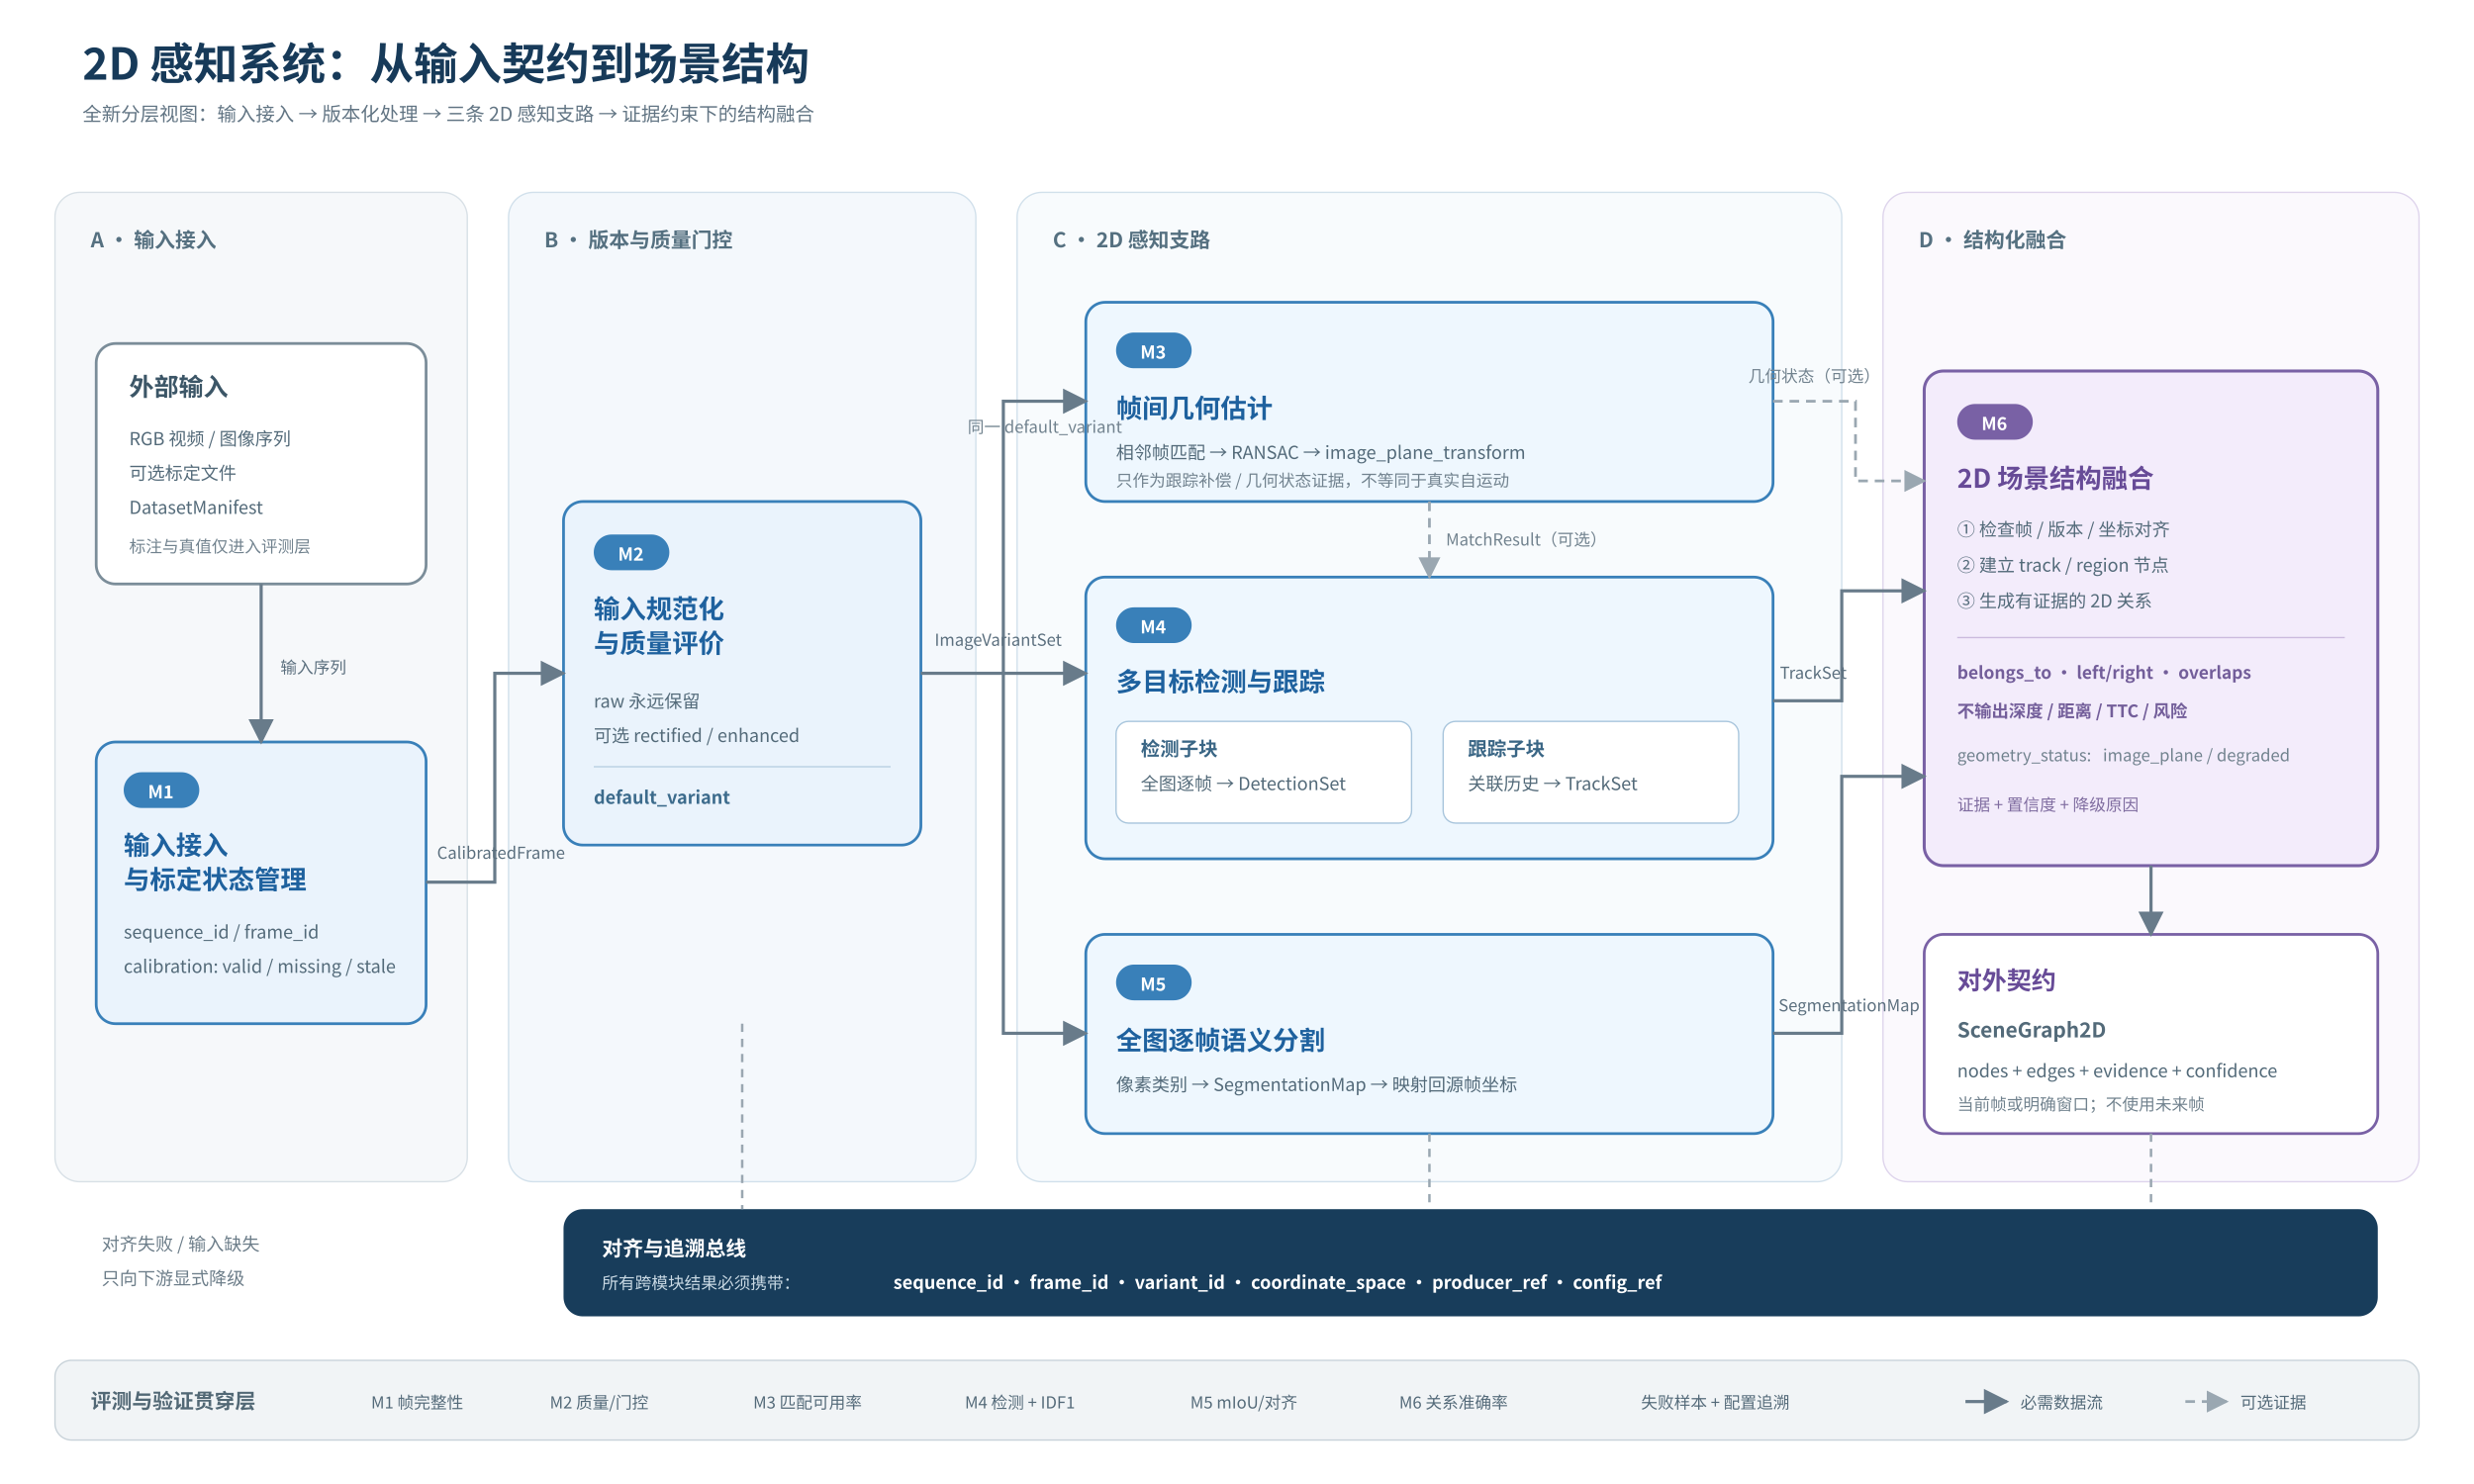
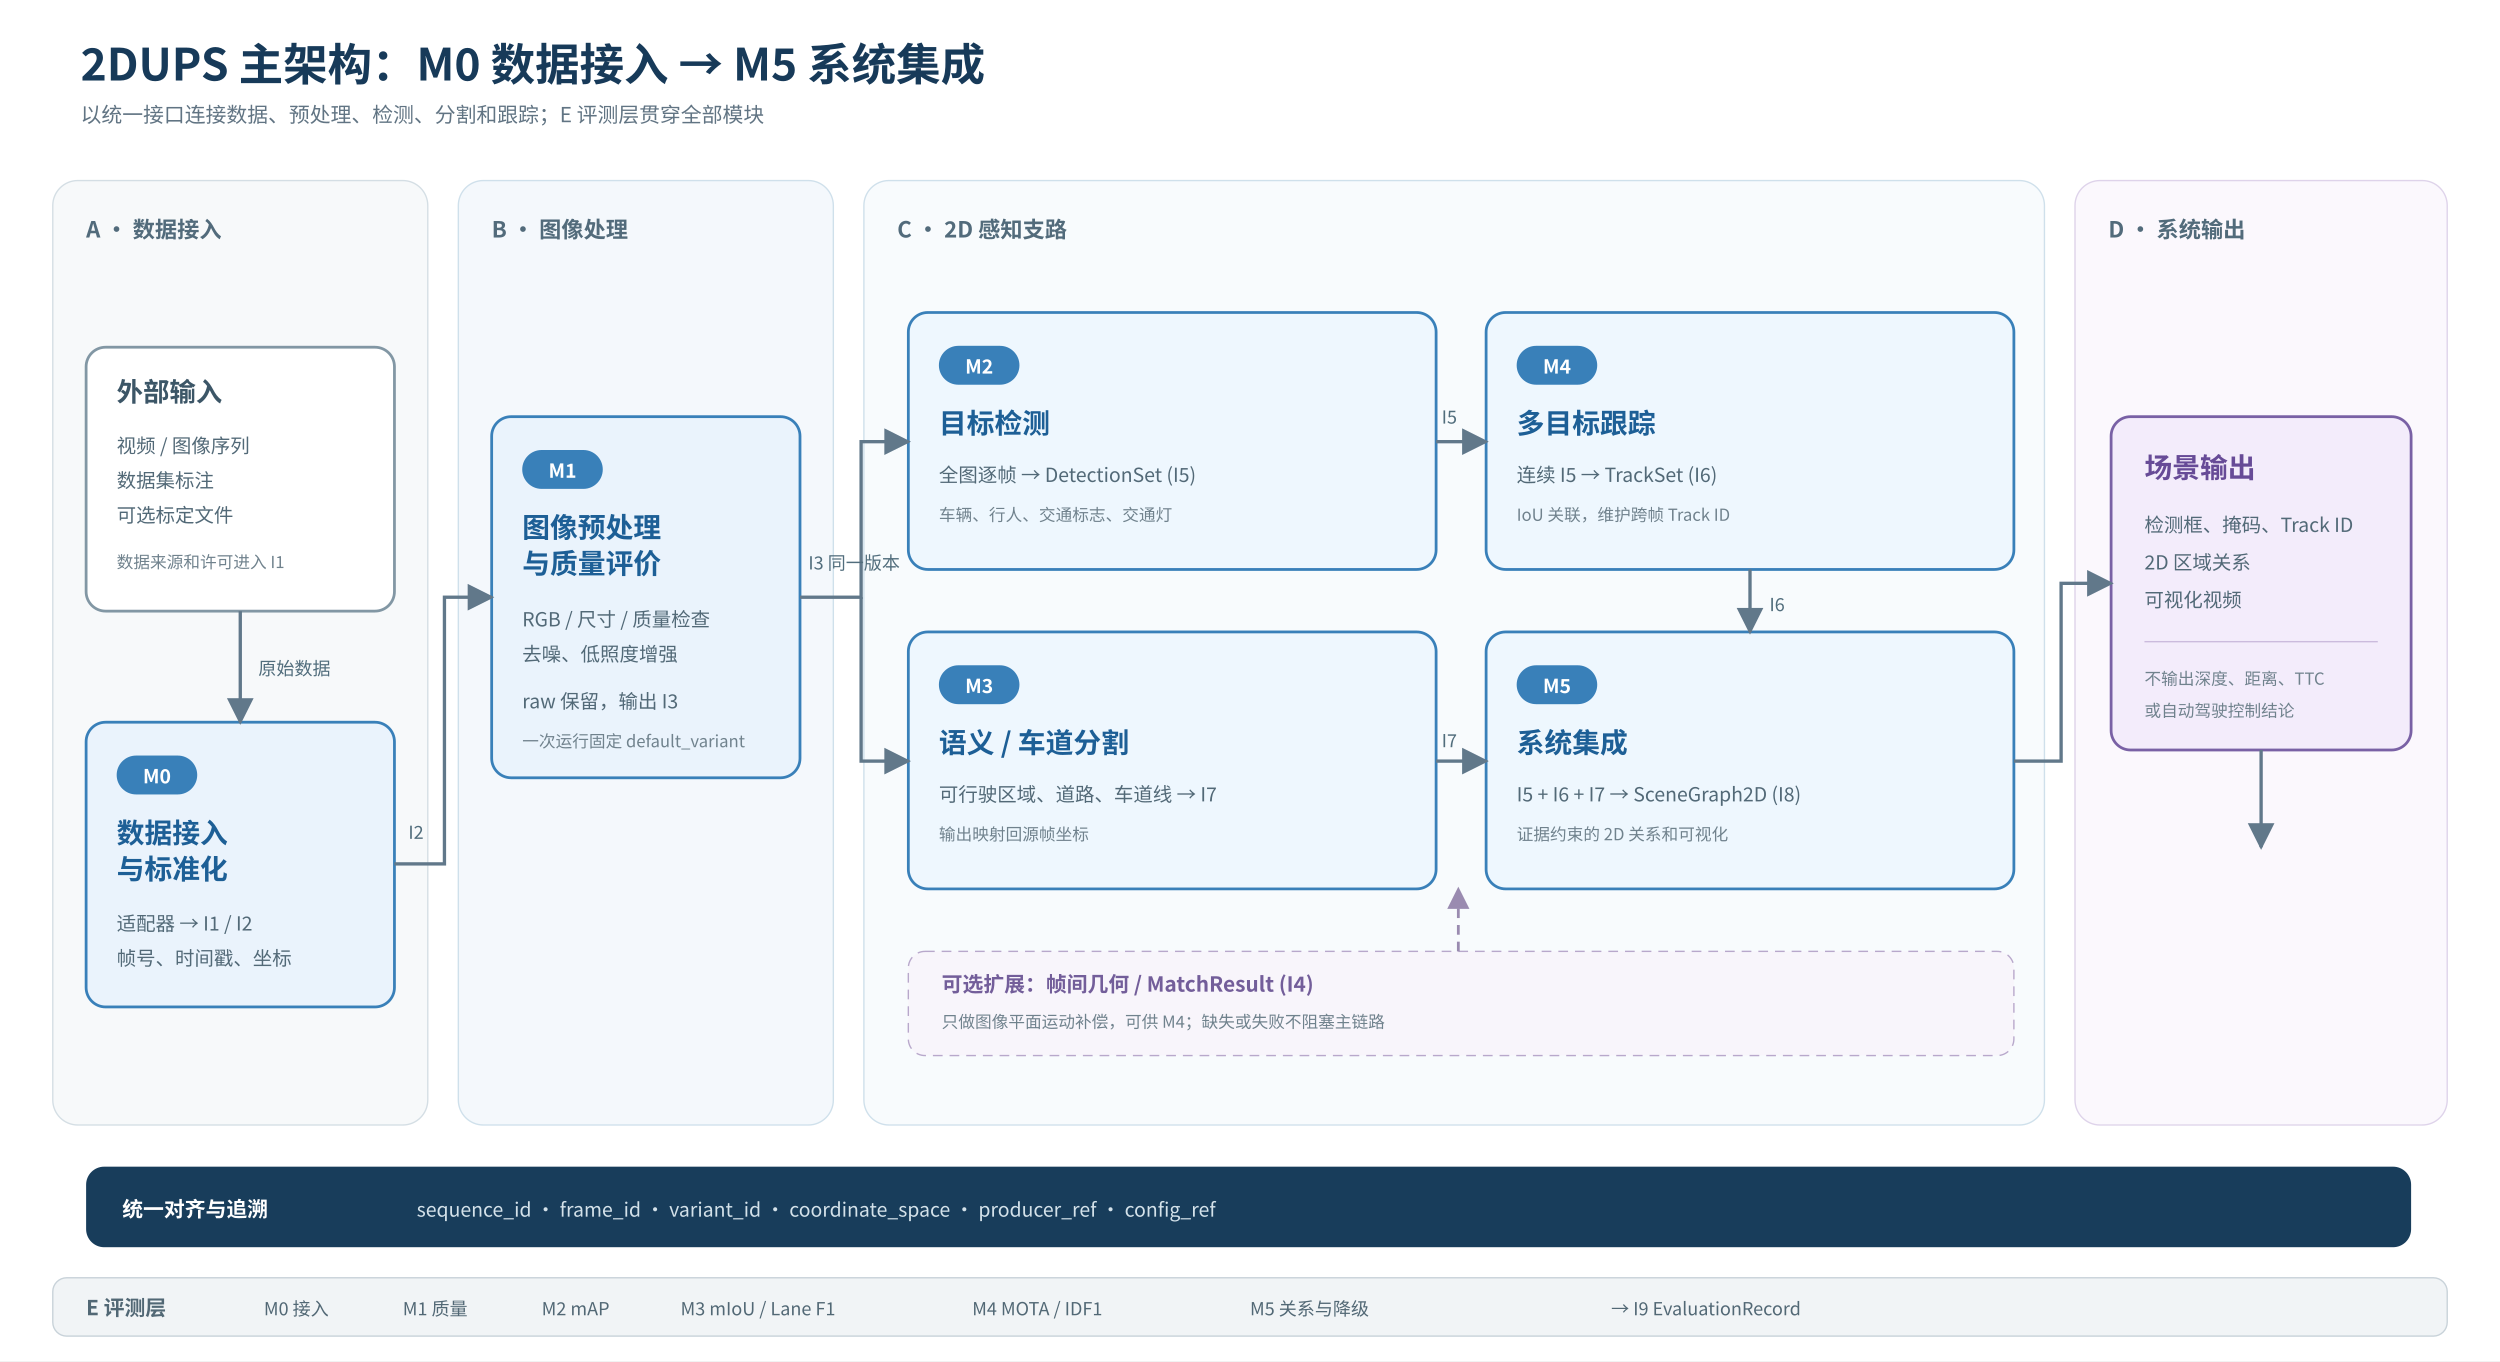
- <svg xmlns="http://www.w3.org/2000/svg" width="1800" height="1080" viewBox="0 0 1800 1080">
+ <svg xmlns="http://www.w3.org/2000/svg" width="1800" height="980" viewBox="0 0 1800 980">
  <defs>
-     <marker id="arrow" viewBox="0 0 10 10" refX="9" refY="5" markerWidth="8" markerHeight="8" orient="auto-start-reverse">
-       <path d="M 0 0 L 10 5 L 0 10 z" fill="#687B8A" />
+     <marker id="arrow" viewBox="0 0 10 10" refX="9" refY="5" markerWidth="8" markerHeight="8" orient="auto">
+       <path d="M0 0L10 5L0 10z" fill="#61788A" />
    </marker>
-     <marker id="arrowOptional" viewBox="0 0 10 10" refX="9" refY="5" markerWidth="8" markerHeight="8" orient="auto-start-reverse">
-       <path d="M 0 0 L 10 5 L 0 10 z" fill="#9AA7B1" />
+     <marker id="optional" viewBox="0 0 10 10" refX="9" refY="5" markerWidth="8" markerHeight="8" orient="auto">
+       <path d="M0 0L10 5L0 10z" fill="#9A8BB0" />
    </marker>
    <style>
    text { font-family: PingFang SC, Hiragino Sans GB, Heiti SC, Microsoft YaHei, Noto Sans CJK SC, sans-serif; }
    .title { font-size: 32px; font-weight: 700; fill: #173A59; }
-     .subtitle { font-size: 14px; fill: #617483; }
-     .stage { font-size: 15px; font-weight: 700; fill: #557080; }
-     .module-title { font-size: 19px; font-weight: 700; fill: #1E619E; }
-     .module-copy { font-size: 13px; fill: #536A79; }
-     .small-copy { font-size: 12px; fill: #71828E; }
-     .interface { font-size: 12px; fill: #5B6F7E; }
-     .tag { font-size: 13px; font-weight: 700; fill: #FFFFFF; }
-     .boundary { font-size: 12.5px; font-weight: 700; fill: #735E9A; }
-     .metric { font-size: 12px; fill: #546A79; }
+     .sub { font-size: 15px; fill: #617483; }
+     .group { font-size: 16px; font-weight: 700; fill: #526B7B; }
+     .tag { font-size: 14px; font-weight: 700; fill: #FFF; }
+     .head { font-size: 20px; font-weight: 700; fill: #1D5F96; }
+     .copy { font-size: 14px; fill: #526977; }
+     .small { font-size: 12px; fill: #70828D; }
+     .iface { font-size: 13px; fill: #516D7C; }
+     .metric { font-size: 13px; fill: #526875; }
  </style>
  </defs>
-   <rect width="1800" height="1080" fill="#FFFFFF" />
-   <text x="60" y="58" class="title">2D 感知系统：从输入契约到场景结构</text>
-   <text x="60" y="88" class="subtitle">全新分层视图：输入接入 → 版本化处理 → 三条 2D 感知支路 → 证据约束下的结构融合</text>
-   <rect x="40" y="140" width="300" height="720" rx="18" fill="#F6F8FA" stroke="#D8E0E6" />
-   <rect x="370" y="140" width="340" height="720" rx="18" fill="#F4F8FC" stroke="#D1E0EB" />
-   <rect x="740" y="140" width="600" height="720" rx="18" fill="#F8FBFD" stroke="#D1E0EB" />
-   <rect x="1370" y="140" width="390" height="720" rx="18" fill="#FBF9FD" stroke="#DED4EC" />
-   <text x="66" y="180" class="stage">A · 输入接入</text>
-   <text x="396" y="180" class="stage">B · 版本与质量门控</text>
-   <text x="766" y="180" class="stage">C · 2D 感知支路</text>
-   <text x="1396" y="180" class="stage">D · 结构化融合</text>
-   <rect x="70" y="250" width="240" height="175" rx="14" fill="#FFFFFF" stroke="#7B8D99" stroke-width="2" />
-   <text x="94" y="288" font-size="18" font-weight="700" fill="#3C5667">外部输入</text>
-   <text x="94" y="324" class="module-copy">RGB 视频 / 图像序列</text>
-   <text x="94" y="349" class="module-copy">可选标定文件</text>
-   <text x="94" y="374" class="module-copy">DatasetManifest</text>
-   <text x="94" y="402" class="small-copy">标注与真值仅进入评测层</text>
-   <rect x="70" y="540" width="240" height="205" rx="14" fill="#EAF3FC" stroke="#3980B9" stroke-width="2" />
-   <rect x="90" y="562" width="55" height="26" rx="13" fill="#3980B9" />
-   <text x="117" y="581" text-anchor="middle" class="tag">M1</text>
-   <text x="90" y="622" class="module-title">输入接入</text>
-   <text x="90" y="647" class="module-title">与标定状态管理</text>
-   <text x="90" y="683" class="module-copy">sequence_id / frame_id</text>
-   <text x="90" y="708" class="module-copy">calibration: valid / missing / stale</text>
-   <rect x="410" y="365" width="260" height="250" rx="14" fill="#EAF3FC" stroke="#3980B9" stroke-width="2" />
-   <rect x="432" y="389" width="55" height="26" rx="13" fill="#3980B9" />
-   <text x="459" y="408" text-anchor="middle" class="tag">M2</text>
-   <text x="432" y="450" class="module-title">输入规范化</text>
-   <text x="432" y="475" class="module-title">与质量评价</text>
-   <text x="432" y="515" class="module-copy">raw 永远保留</text>
-   <text x="432" y="540" class="module-copy">可选 rectified / enhanced</text>
-   <line x1="432" y1="558" x2="648" y2="558" stroke="#B7D0E3" />
-   <text x="432" y="585" font-size="13" font-weight="700" fill="#3C6B8C">default_variant</text>
-   <rect x="790" y="220" width="500" height="145" rx="14" fill="#EEF7FE" stroke="#3980B9" stroke-width="2" />
-   <rect x="812" y="242" width="55" height="26" rx="13" fill="#3980B9" />
-   <text x="839" y="261" text-anchor="middle" class="tag">M3</text>
-   <text x="812" y="304" class="module-title">帧间几何估计</text>
-   <text x="812" y="334" class="module-copy">相邻帧匹配 → RANSAC → image_plane_transform</text>
-   <text x="812" y="354" class="small-copy">只作为跟踪补偿 / 几何状态证据，不等同于真实自运动</text>
-   <rect x="790" y="420" width="500" height="205" rx="14" fill="#EEF7FE" stroke="#3980B9" stroke-width="2" />
-   <rect x="812" y="442" width="55" height="26" rx="13" fill="#3980B9" />
-   <text x="839" y="461" text-anchor="middle" class="tag">M4</text>
-   <text x="812" y="503" class="module-title">多目标检测与跟踪</text>
-   <rect x="812" y="525" width="215" height="74" rx="9" fill="#FFFFFF" stroke="#A8C5DC" />
-   <text x="830" y="550" font-size="14" font-weight="700" fill="#3A6685">检测子块</text>
-   <text x="830" y="575" class="module-copy">全图逐帧 → DetectionSet</text>
-   <rect x="1050" y="525" width="215" height="74" rx="9" fill="#FFFFFF" stroke="#A8C5DC" />
-   <text x="1068" y="550" font-size="14" font-weight="700" fill="#3A6685">跟踪子块</text>
-   <text x="1068" y="575" class="module-copy">关联历史 → TrackSet</text>
-   <rect x="790" y="680" width="500" height="145" rx="14" fill="#EEF7FE" stroke="#3980B9" stroke-width="2" />
-   <rect x="812" y="702" width="55" height="26" rx="13" fill="#3980B9" />
-   <text x="839" y="721" text-anchor="middle" class="tag">M5</text>
-   <text x="812" y="764" class="module-title">全图逐帧语义分割</text>
-   <text x="812" y="794" class="module-copy">像素类别 → SegmentationMap → 映射回源帧坐标</text>
-   <rect x="1400" y="270" width="330" height="360" rx="14" fill="#F3ECFB" stroke="#7961A5" stroke-width="2.2" />
-   <rect x="1424" y="294" width="55" height="26" rx="13" fill="#7961A5" />
-   <text x="1451" y="313" text-anchor="middle" class="tag">M6</text>
-   <text x="1424" y="355" font-size="19" font-weight="700" fill="#674B97">2D 场景结构融合</text>
-   <text x="1424" y="390" class="module-copy">① 检查帧 / 版本 / 坐标对齐</text>
-   <text x="1424" y="416" class="module-copy">② 建立 track / region 节点</text>
-   <text x="1424" y="442" class="module-copy">③ 生成有证据的 2D 关系</text>
-   <line x1="1424" y1="464" x2="1706" y2="464" stroke="#CBBBDD" />
-   <text x="1424" y="494" class="boundary">belongs_to · left/right · overlaps</text>
-   <text x="1424" y="522" class="boundary">不输出深度 / 距离 / TTC / 风险</text>
-   <text x="1424" y="554" class="small-copy">geometry_status:</text>
-   <text x="1530" y="554" class="small-copy">image_plane / degraded</text>
-   <text x="1424" y="590" font-size="12" fill="#806DA0">证据 + 置信度 + 降级原因</text>
-   <rect x="1400" y="680" width="330" height="145" rx="14" fill="#FFFFFF" stroke="#7961A5" stroke-width="2" />
-   <text x="1424" y="720" font-size="18" font-weight="700" fill="#674B97">对外契约</text>
-   <text x="1424" y="755" font-size="15" font-weight="700" fill="#536A79">SceneGraph2D</text>
-   <text x="1424" y="784" class="module-copy">nodes + edges + evidence + confidence</text>
-   <text x="1424" y="808" class="small-copy">当前帧或明确窗口；不使用未来帧</text>
-   <path d="M 190 425 L 190 540" fill="none" stroke="#687B8A" stroke-width="2.3" marker-end="url(#arrow)" />
-   <text x="204" y="490" class="interface">输入序列</text>
-   <path d="M 310 642 L 360 642 L 360 490 L 410 490" fill="none" stroke="#687B8A" stroke-width="2.3" marker-end="url(#arrow)" />
-   <text x="318" y="625" class="interface">CalibratedFrame</text>
-   <path d="M 670 490 L 730 490 L 730 292 L 790 292" fill="none" stroke="#687B8A" stroke-width="2.3" marker-end="url(#arrow)" />
-   <path d="M 730 490 L 790 490" fill="none" stroke="#687B8A" stroke-width="2.3" marker-end="url(#arrow)" />
-   <path d="M 730 490 L 730 752 L 790 752" fill="none" stroke="#687B8A" stroke-width="2.3" marker-end="url(#arrow)" />
-   <text x="680" y="470" class="interface">ImageVariantSet</text>
-   <text x="704" y="315" class="small-copy">同一 default_variant</text>
-   <path d="M 1290 510 L 1340 510 L 1340 430 L 1400 430" fill="none" stroke="#687B8A" stroke-width="2.3" marker-end="url(#arrow)" />
-   <text x="1295" y="494" class="interface">TrackSet</text>
-   <path d="M 1290 752 L 1340 752 L 1340 565 L 1400 565" fill="none" stroke="#687B8A" stroke-width="2.3" marker-end="url(#arrow)" />
-   <text x="1294" y="736" class="interface">SegmentationMap</text>
-   <path d="M 1565 630 L 1565 680" fill="none" stroke="#687B8A" stroke-width="2.3" marker-end="url(#arrow)" />
-   <path d="M 1040 365 L 1040 420" fill="none" stroke="#9AA7B1" stroke-width="2" stroke-dasharray="7 5" marker-end="url(#arrowOptional)" />
-   <text x="1052" y="397" class="small-copy">MatchResult（可选）</text>
-   <path d="M 1290 292 L 1350 292 L 1350 350 L 1400 350" fill="none" stroke="#9AA7B1" stroke-width="2" stroke-dasharray="7 5" marker-end="url(#arrowOptional)" />
-   <text x="1272" y="278" class="small-copy">几何状态（可选）</text>
-   <rect x="410" y="880" width="1320" height="78" rx="14" fill="#183D5B" />
-   <text x="438" y="914" font-size="15" font-weight="700" fill="#FFFFFF">对齐与追溯总线</text>
-   <text x="438" y="938" font-size="12" fill="#C9D9E4">所有跨模块结果必须携带：</text>
-   <text x="650" y="938" font-size="13" font-weight="700" fill="#FFFFFF">sequence_id · frame_id · variant_id · coordinate_space · producer_ref · config_ref</text>
-   <path d="M 540 745 L 540 880" fill="none" stroke="#9AA7B1" stroke-width="1.8" stroke-dasharray="6 5" />
-   <path d="M 1040 825 L 1040 880" fill="none" stroke="#9AA7B1" stroke-width="1.8" stroke-dasharray="6 5" />
-   <path d="M 1565 825 L 1565 880" fill="none" stroke="#9AA7B1" stroke-width="1.8" stroke-dasharray="6 5" />
-   <text x="74" y="910" font-size="13" fill="#6C7D89">对齐失败 / 输入缺失</text>
-   <text x="74" y="935" font-size="13" fill="#6C7D89">只向下游显式降级</text>
-   <rect x="40" y="990" width="1720" height="58" rx="12" fill="#F1F4F6" stroke="#C8D2D9" />
-   <text x="66" y="1025" font-size="15" font-weight="700" fill="#526875">评测与验证贯穿层</text>
-   <text x="270" y="1025" class="metric">M1 帧完整性</text>
-   <text x="400" y="1025" class="metric">M2 质量/门控</text>
-   <text x="548" y="1025" class="metric">M3 匹配可用率</text>
-   <text x="702" y="1025" class="metric">M4 检测 + IDF1</text>
-   <text x="866" y="1025" class="metric">M5 mIoU/对齐</text>
-   <text x="1018" y="1025" class="metric">M6 关系准确率</text>
-   <text x="1194" y="1025" class="metric">失败样本 + 配置追溯</text>
-   <line x1="1430" y1="1020" x2="1460" y2="1020" stroke="#687B8A" stroke-width="2.3" marker-end="url(#arrow)" />
-   <text x="1470" y="1025" class="metric">必需数据流</text>
-   <line x1="1590" y1="1020" x2="1620" y2="1020" stroke="#9AA7B1" stroke-width="2" stroke-dasharray="7 5" marker-end="url(#arrowOptional)" />
-   <text x="1630" y="1025" class="metric">可选证据</text>
+   <rect width="1800" height="980" fill="#FFF" />
+   <text x="58" y="58" class="title">2DUPS 主架构：M0 数据接入 → M5 系统集成</text>
+   <text x="58" y="88" class="sub">以统一接口连接数据、预处理、检测、分割和跟踪；E 评测层贯穿全部模块</text>
+   <rect x="38" y="130" width="270" height="680" rx="18" fill="#F7F9FA" stroke="#D4DEE4" />
+   <rect x="330" y="130" width="270" height="680" rx="18" fill="#F4F8FC" stroke="#CFE0EB" />
+   <rect x="622" y="130" width="850" height="680" rx="18" fill="#F8FBFD" stroke="#CFE0EB" />
+   <rect x="1494" y="130" width="268" height="680" rx="18" fill="#FBF8FD" stroke="#DED3EA" />
+   <text x="62" y="171" class="group">A · 数据接入</text>
+   <text x="354" y="171" class="group">B · 图像处理</text>
+   <text x="646" y="171" class="group">C · 2D 感知支路</text>
+   <text x="1518" y="171" class="group">D · 系统输出</text>
+   <rect x="62" y="250" width="222" height="190" rx="14" fill="#FFF" stroke="#8297A4" stroke-width="2" />
+   <text x="84" y="289" font-size="19" font-weight="700" fill="#3C5667">外部输入</text>
+   <text x="84" y="326" class="copy">视频 / 图像序列</text>
+   <text x="84" y="351" class="copy">数据集标注</text>
+   <text x="84" y="376" class="copy">可选标定文件</text>
+   <text x="84" y="409" class="small">数据来源和许可进入 I1</text>
+   <rect x="62" y="520" width="222" height="205" rx="14" fill="#EAF3FC" stroke="#3980B9" stroke-width="2" />
+   <rect x="84" y="544" width="58" height="28" rx="14" fill="#3980B9" />
+   <text x="113" y="564" text-anchor="middle" class="tag">M0</text>
+   <text x="84" y="607" class="head">数据接入</text>
+   <text x="84" y="633" class="head">与标准化</text>
+   <text x="84" y="670" class="copy">适配器 → I1 / I2</text>
+   <text x="84" y="695" class="copy">帧号、时间戳、坐标</text>
+   <rect x="354" y="300" width="222" height="260" rx="14" fill="#EAF3FC" stroke="#3980B9" stroke-width="2" />
+   <rect x="376" y="324" width="58" height="28" rx="14" fill="#3980B9" />
+   <text x="405" y="344" text-anchor="middle" class="tag">M1</text>
+   <text x="376" y="387" class="head">图像预处理</text>
+   <text x="376" y="413" class="head">与质量评价</text>
+   <text x="376" y="451" class="copy">RGB / 尺寸 / 质量检查</text>
+   <text x="376" y="476" class="copy">去噪、低照度增强</text>
+   <text x="376" y="510" class="copy">raw 保留，输出 I3</text>
+   <text x="376" y="538" class="small">一次运行固定 default_variant</text>
+   <rect x="654" y="225" width="380" height="185" rx="14" fill="#EEF7FE" stroke="#3980B9" stroke-width="2" />
+   <rect x="676" y="249" width="58" height="28" rx="14" fill="#3980B9" />
+   <text x="705" y="269" text-anchor="middle" class="tag">M2</text>
+   <text x="676" y="312" class="head">目标检测</text>
+   <text x="676" y="347" class="copy">全图逐帧 → DetectionSet (I5)</text>
+   <text x="676" y="375" class="small">车辆、行人、交通标志、交通灯</text>
+   <rect x="654" y="455" width="380" height="185" rx="14" fill="#EEF7FE" stroke="#3980B9" stroke-width="2" />
+   <rect x="676" y="479" width="58" height="28" rx="14" fill="#3980B9" />
+   <text x="705" y="499" text-anchor="middle" class="tag">M3</text>
+   <text x="676" y="542" class="head">语义 / 车道分割</text>
+   <text x="676" y="577" class="copy">可行驶区域、道路、车道线 → I7</text>
+   <text x="676" y="605" class="small">输出映射回源帧坐标</text>
+   <rect x="1070" y="225" width="380" height="185" rx="14" fill="#EEF7FE" stroke="#3980B9" stroke-width="2" />
+   <rect x="1092" y="249" width="58" height="28" rx="14" fill="#3980B9" />
+   <text x="1121" y="269" text-anchor="middle" class="tag">M4</text>
+   <text x="1092" y="312" class="head">多目标跟踪</text>
+   <text x="1092" y="347" class="copy">连续 I5 → TrackSet (I6)</text>
+   <text x="1092" y="375" class="small">IoU 关联，维护跨帧 Track ID</text>
+   <rect x="1070" y="455" width="380" height="185" rx="14" fill="#EEF7FE" stroke="#3980B9" stroke-width="2" />
+   <rect x="1092" y="479" width="58" height="28" rx="14" fill="#3980B9" />
+   <text x="1121" y="499" text-anchor="middle" class="tag">M5</text>
+   <text x="1092" y="542" class="head">系统集成</text>
+   <text x="1092" y="577" class="copy">I5 + I6 + I7 → SceneGraph2D (I8)</text>
+   <text x="1092" y="605" class="small">证据约束的 2D 关系和可视化</text>
+   <rect x="1520" y="300" width="216" height="240" rx="14" fill="#F3ECFB" stroke="#7961A5" stroke-width="2" />
+   <text x="1544" y="344" font-size="20" font-weight="700" fill="#674B97">场景输出</text>
+   <text x="1544" y="383" class="copy">检测框、掩码、Track ID</text>
+   <text x="1544" y="410" class="copy">2D 区域关系</text>
+   <text x="1544" y="437" class="copy">可视化视频</text>
+   <line x1="1544" y1="462" x2="1712" y2="462" stroke="#CBBBDD" />
+   <text x="1544" y="493" class="small">不输出深度、距离、TTC</text>
+   <text x="1544" y="516" class="small">或自动驾驶控制结论</text>
+   <path d="M173 440V520" fill="none" stroke="#61788A" stroke-width="2.4" marker-end="url(#arrow)" />
+   <text x="186" y="486" class="iface">原始数据</text>
+   <path d="M284 622H320V430H354" fill="none" stroke="#61788A" stroke-width="2.4" marker-end="url(#arrow)" />
+   <text x="294" y="604" class="iface">I2</text>
+   <path d="M576 430H620V318H654" fill="none" stroke="#61788A" stroke-width="2.4" marker-end="url(#arrow)" />
+   <path d="M620 430V548H654" fill="none" stroke="#61788A" stroke-width="2.4" marker-end="url(#arrow)" />
+   <path d="M1034 318H1070" fill="none" stroke="#61788A" stroke-width="2.4" marker-end="url(#arrow)" />
+   <path d="M1034 548H1070" fill="none" stroke="#61788A" stroke-width="2.4" marker-end="url(#arrow)" />
+   <text x="582" y="410" class="iface">I3 同一版本</text>
+   <text x="1038" y="305" class="iface">I5</text>
+   <text x="1038" y="538" class="iface">I7</text>
+   <path d="M1260 410V455" fill="none" stroke="#61788A" stroke-width="2.4" marker-end="url(#arrow)" />
+   <text x="1274" y="440" class="iface">I6</text>
+   <path d="M1450 548H1484V420H1520" fill="none" stroke="#61788A" stroke-width="2.4" marker-end="url(#arrow)" />
+   <path d="M1628 540V610" fill="none" stroke="#61788A" stroke-width="2.4" marker-end="url(#arrow)" />
+   <rect x="654" y="685" width="796" height="75" rx="12" fill="#F8F5FB" stroke="#B8A8CB" stroke-dasharray="7 5" />
+   <text x="678" y="714" font-size="15" font-weight="700" fill="#735E9A">可选扩展：帧间几何 / MatchResult (I4)</text>
+   <text x="678" y="740" class="small">只做图像平面运动补偿，可供 M4；缺失或失败不阻塞主链路</text>
+   <path d="M1050 685V640" fill="none" stroke="#9A8BB0" stroke-width="2" stroke-dasharray="7 5" marker-end="url(#optional)" />
+   <rect x="62" y="840" width="1674" height="58" rx="13" fill="#183D5B" />
+   <text x="88" y="876" font-size="15" font-weight="700" fill="#FFF">统一对齐与追溯</text>
+   <text x="300" y="876" font-size="14" fill="#D4E2EA">sequence_id · frame_id · variant_id · coordinate_space · producer_ref · config_ref</text>
+   <rect x="38" y="920" width="1724" height="42" rx="10" fill="#F1F4F6" stroke="#C8D2D9" />
+   <text x="62" y="947" font-size="15" font-weight="700" fill="#526875">E 评测层</text>
+   <text x="190" y="947" class="metric">M0 接入</text>
+   <text x="290" y="947" class="metric">M1 质量</text>
+   <text x="390" y="947" class="metric">M2 mAP</text>
+   <text x="490" y="947" class="metric">M3 mIoU / Lane F1</text>
+   <text x="700" y="947" class="metric">M4 MOTA / IDF1</text>
+   <text x="900" y="947" class="metric">M5 关系与降级</text>
+   <text x="1160" y="947" class="metric">→ I9 EvaluationRecord</text>
</svg>
